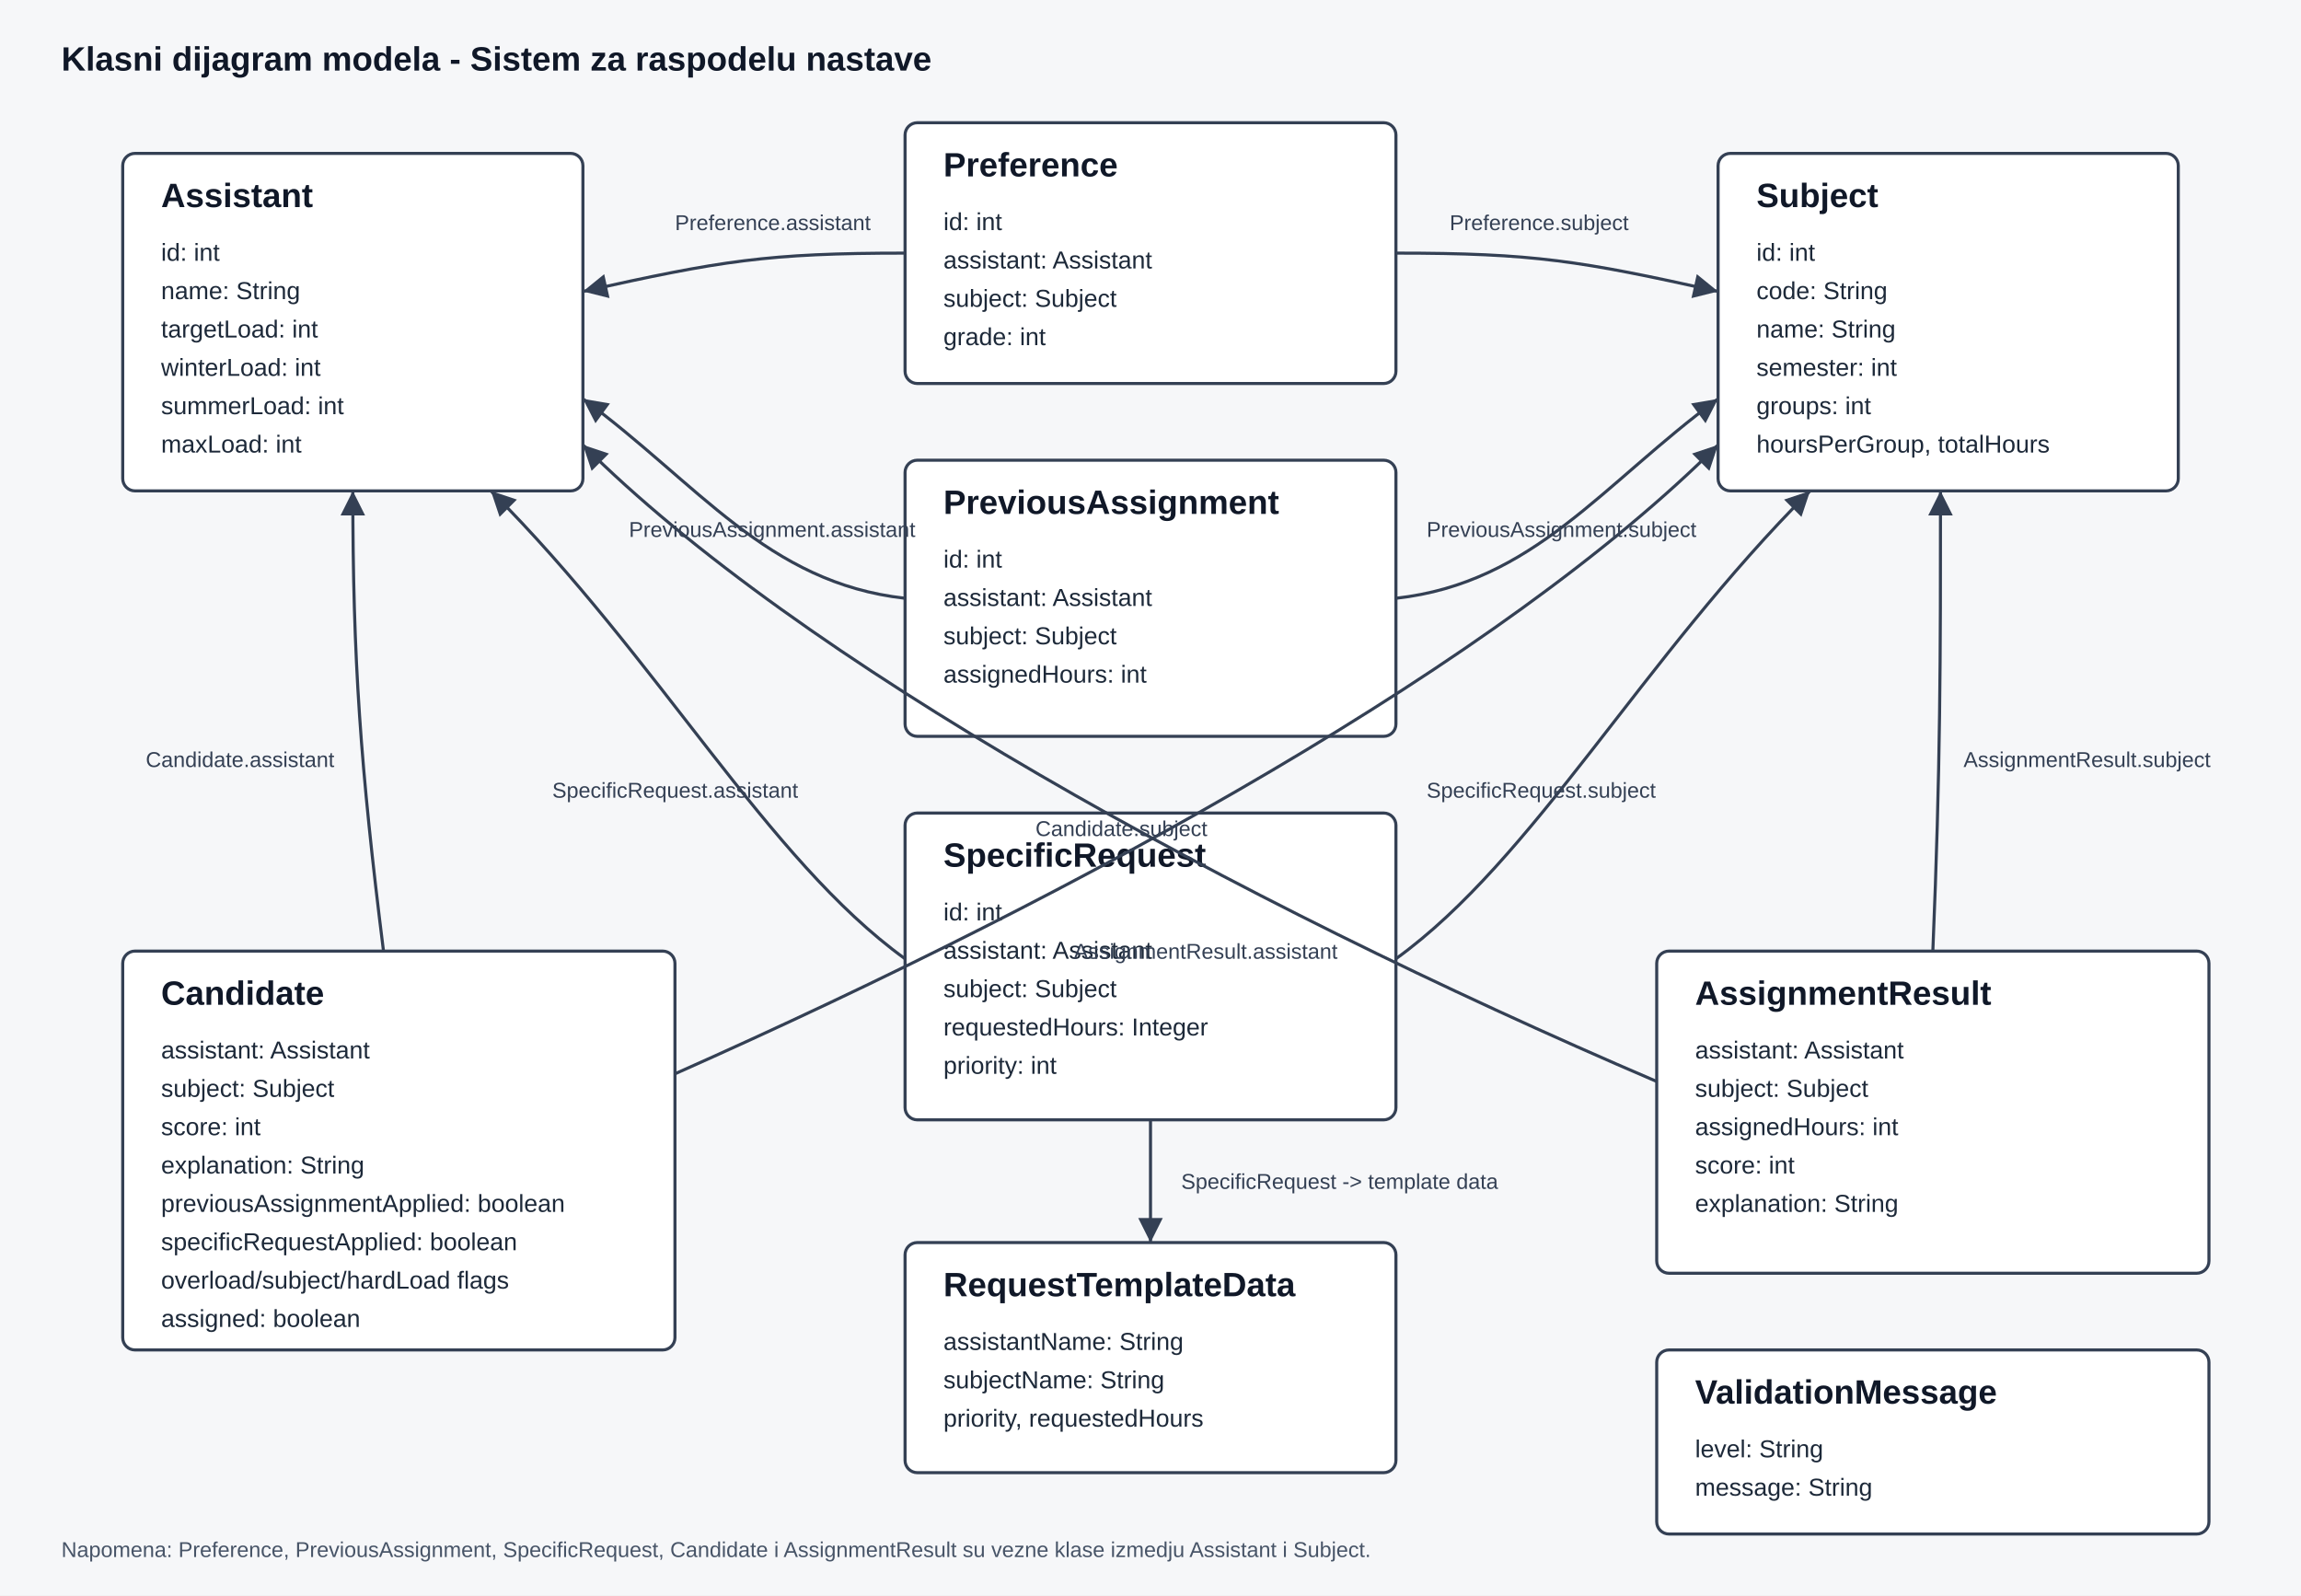
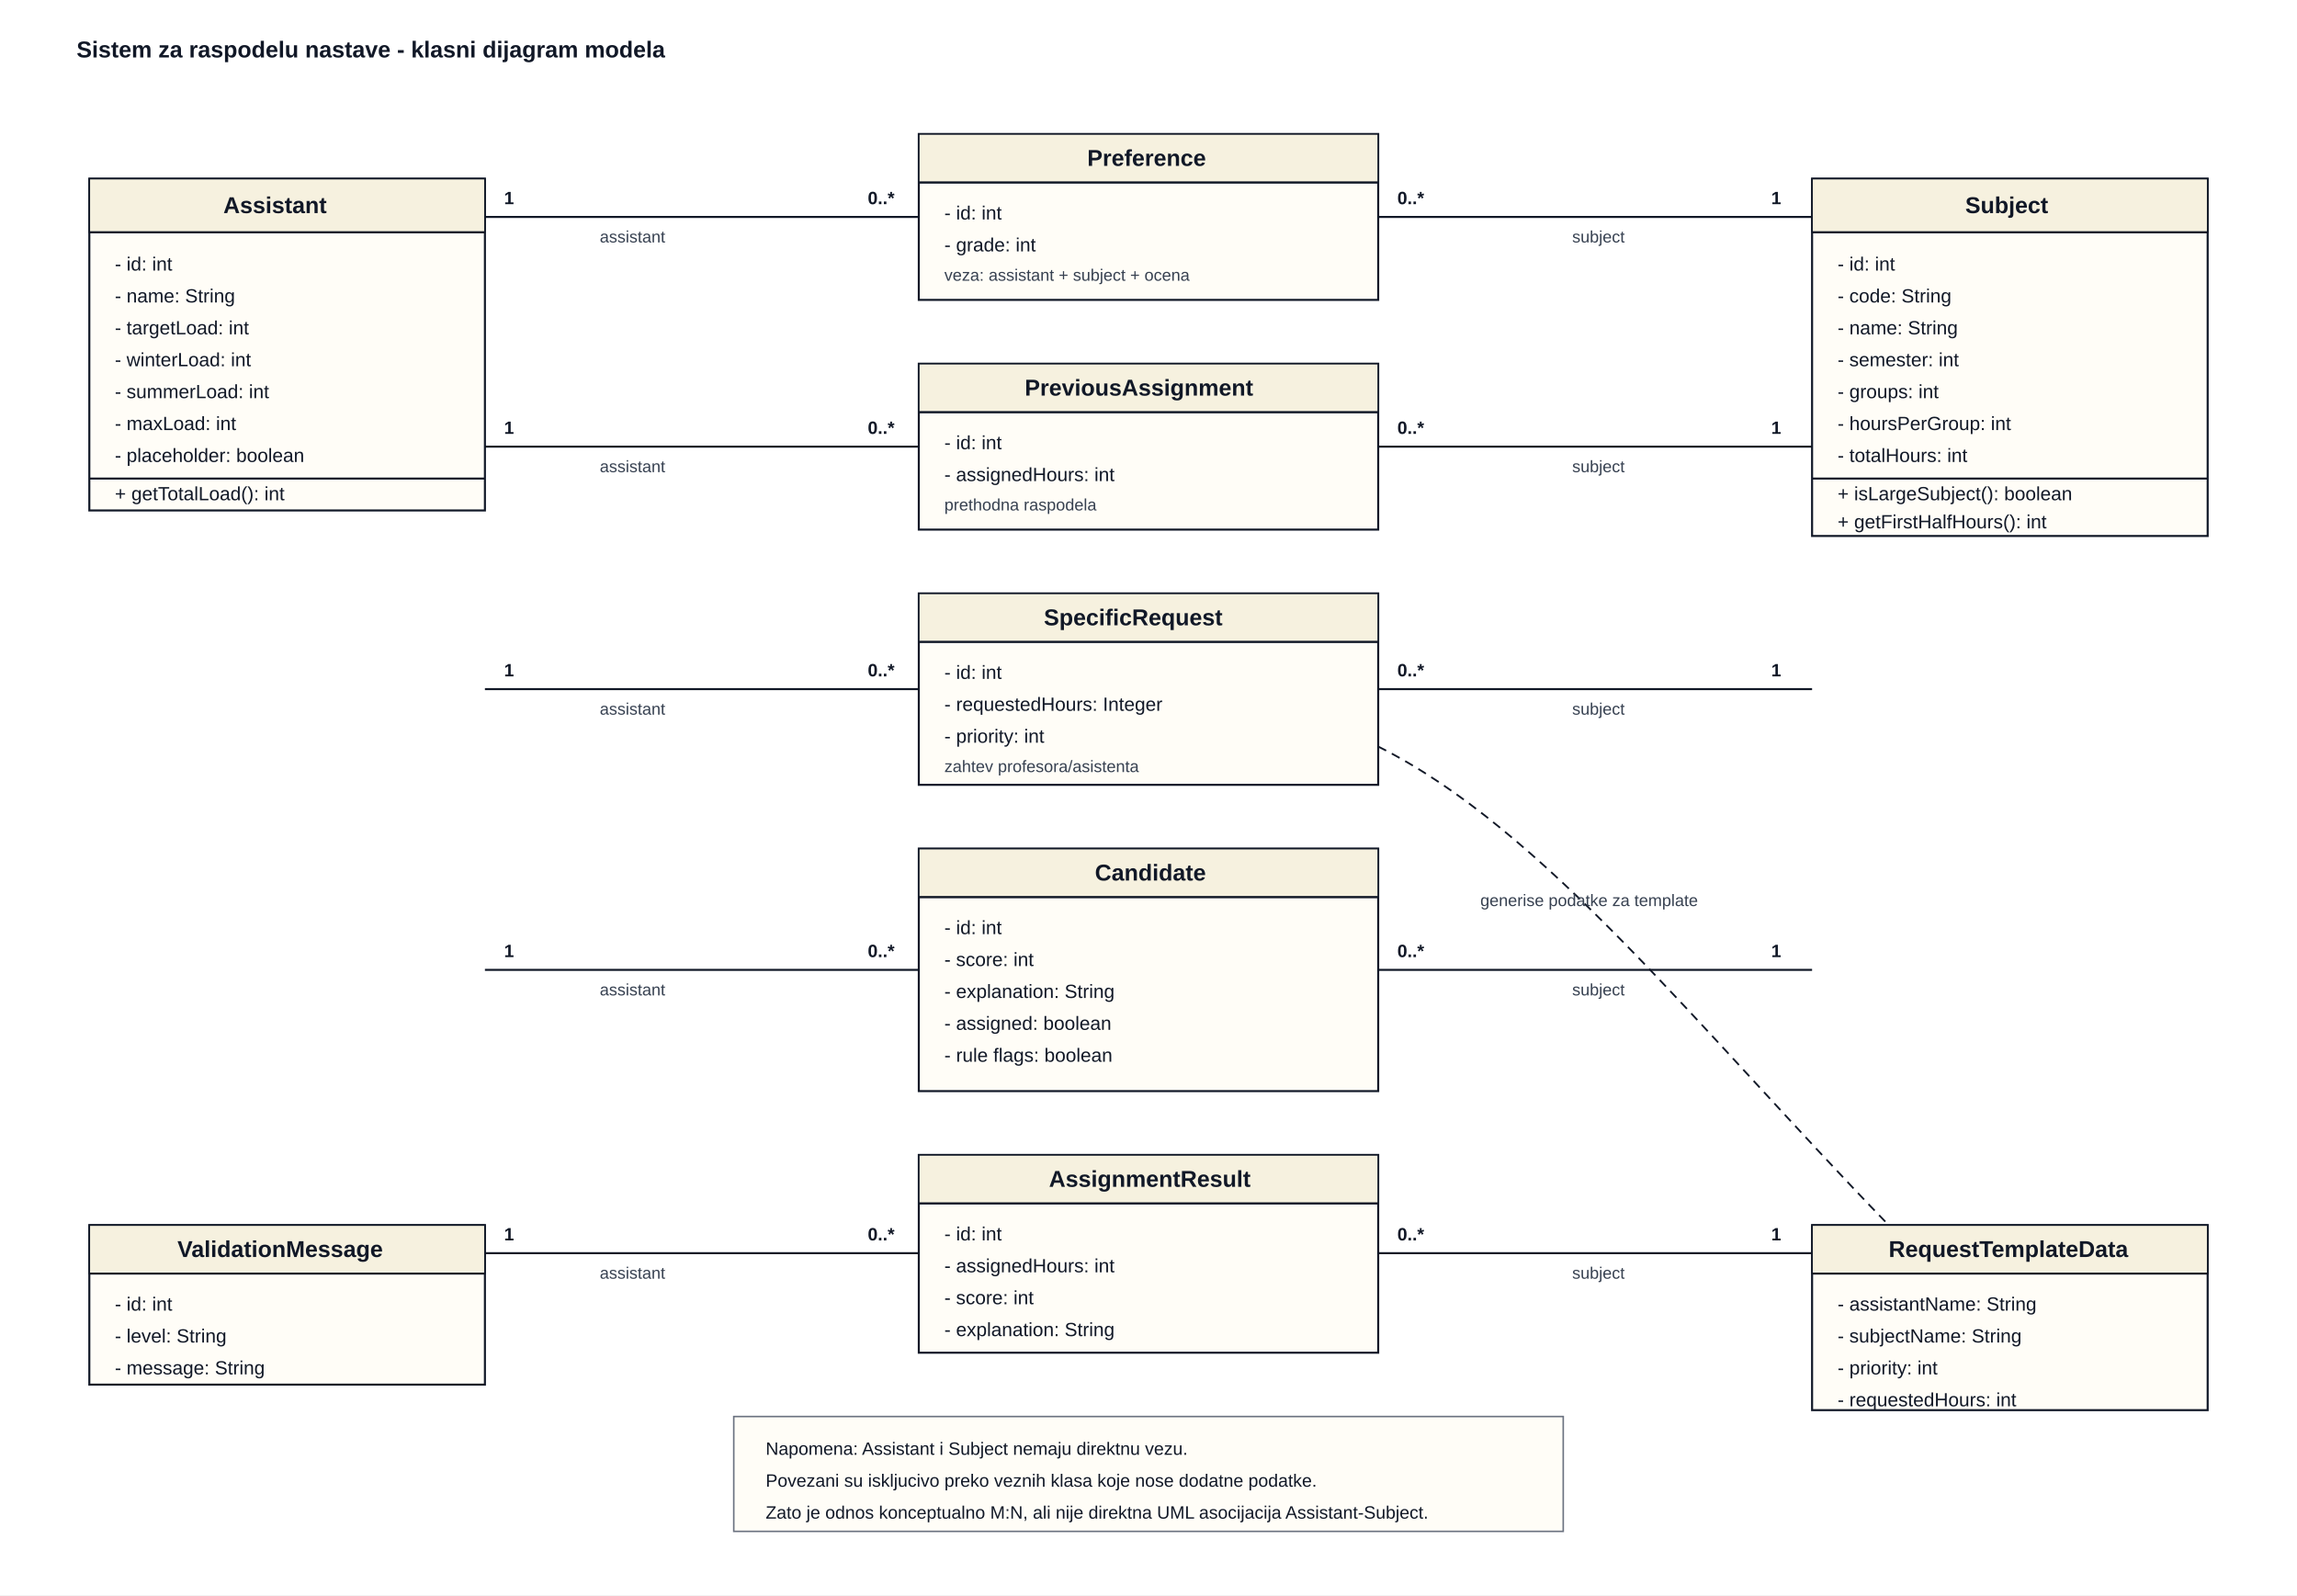
- <svg xmlns="http://www.w3.org/2000/svg" width="1500" height="1040" viewBox="0 0 1500 1040">
+ <svg xmlns="http://www.w3.org/2000/svg" width="1800" height="1250" viewBox="0 0 1800 1250">
  <defs>
-     <marker id="arrow" markerWidth="12" markerHeight="12" refX="10" refY="6" orient="auto" markerUnits="strokeWidth">
-       <path d="M2,2 L10,6 L2,10 Z" fill="#344054" />
-     </marker>
    <style>
-       .bg { fill: #f6f7f9; }
-       .box { fill: #ffffff; stroke: #344054; stroke-width: 2; rx: 8; }
-       .title { font: 700 22px Arial, sans-serif; fill: #101828; }
-       .text { font: 16px Arial, sans-serif; fill: #1d2939; }
-       .small { font: 14px Arial, sans-serif; fill: #475467; }
-       .line { stroke: #344054; stroke-width: 2; fill: none; marker-end: url(#arrow); }
-       .label { font: 14px Arial, sans-serif; fill: #344054; }
+       .canvas { fill: #ffffff; }
+       .classBox { fill: #fffdf7; stroke: #111827; stroke-width: 1.6; }
+       .header { fill: #f6f1df; stroke: #111827; stroke-width: 1.2; }
+       .title { font: 700 18px Arial, sans-serif; fill: #111827; }
+       .attr { font: 15px Arial, sans-serif; fill: #111827; }
+       .small { font: 13px Arial, sans-serif; fill: #374151; }
+       .line { stroke: #111827; stroke-width: 1.6; fill: none; }
+       .dash { stroke: #111827; stroke-width: 1.4; fill: none; stroke-dasharray: 7 5; }
+       .mult { font: 700 14px Arial, sans-serif; fill: #111827; }
+       .role { font: 13px Arial, sans-serif; fill: #374151; }
+       .noteBox { fill: #fffdf7; stroke: #6b7280; stroke-width: 1.2; }
+       .noteText { font: 14px Arial, sans-serif; fill: #111827; }
    </style>
  </defs>
-   <rect class="bg" x="0" y="0" width="1500" height="1040" />
-   <text class="title" x="40" y="46">Klasni dijagram modela - Sistem za raspodelu nastave</text>
-   <rect class="box" x="80" y="100" width="300" height="220" />
-   <text class="title" x="105" y="135">Assistant</text>
-   <text class="text" x="105" y="170">id: int</text>
-   <text class="text" x="105" y="195">name: String</text>
-   <text class="text" x="105" y="220">targetLoad: int</text>
-   <text class="text" x="105" y="245">winterLoad: int</text>
-   <text class="text" x="105" y="270">summerLoad: int</text>
-   <text class="text" x="105" y="295">maxLoad: int</text>
-   <rect class="box" x="1120" y="100" width="300" height="220" />
-   <text class="title" x="1145" y="135">Subject</text>
-   <text class="text" x="1145" y="170">id: int</text>
-   <text class="text" x="1145" y="195">code: String</text>
-   <text class="text" x="1145" y="220">name: String</text>
-   <text class="text" x="1145" y="245">semester: int</text>
-   <text class="text" x="1145" y="270">groups: int</text>
-   <text class="text" x="1145" y="295">hoursPerGroup, totalHours</text>
-   <rect class="box" x="590" y="80" width="320" height="170" />
-   <text class="title" x="615" y="115">Preference</text>
-   <text class="text" x="615" y="150">id: int</text>
-   <text class="text" x="615" y="175">assistant: Assistant</text>
-   <text class="text" x="615" y="200">subject: Subject</text>
-   <text class="text" x="615" y="225">grade: int</text>
-   <rect class="box" x="590" y="300" width="320" height="180" />
-   <text class="title" x="615" y="335">PreviousAssignment</text>
-   <text class="text" x="615" y="370">id: int</text>
-   <text class="text" x="615" y="395">assistant: Assistant</text>
-   <text class="text" x="615" y="420">subject: Subject</text>
-   <text class="text" x="615" y="445">assignedHours: int</text>
-   <rect class="box" x="590" y="530" width="320" height="200" />
-   <text class="title" x="615" y="565">SpecificRequest</text>
-   <text class="text" x="615" y="600">id: int</text>
-   <text class="text" x="615" y="625">assistant: Assistant</text>
-   <text class="text" x="615" y="650">subject: Subject</text>
-   <text class="text" x="615" y="675">requestedHours: Integer</text>
-   <text class="text" x="615" y="700">priority: int</text>
-   <rect class="box" x="80" y="620" width="360" height="260" />
-   <text class="title" x="105" y="655">Candidate</text>
-   <text class="text" x="105" y="690">assistant: Assistant</text>
-   <text class="text" x="105" y="715">subject: Subject</text>
-   <text class="text" x="105" y="740">score: int</text>
-   <text class="text" x="105" y="765">explanation: String</text>
-   <text class="text" x="105" y="790">previousAssignmentApplied: boolean</text>
-   <text class="text" x="105" y="815">specificRequestApplied: boolean</text>
-   <text class="text" x="105" y="840">overload/subject/hardLoad flags</text>
-   <text class="text" x="105" y="865">assigned: boolean</text>
-   <rect class="box" x="1080" y="620" width="360" height="210" />
-   <text class="title" x="1105" y="655">AssignmentResult</text>
-   <text class="text" x="1105" y="690">assistant: Assistant</text>
-   <text class="text" x="1105" y="715">subject: Subject</text>
-   <text class="text" x="1105" y="740">assignedHours: int</text>
-   <text class="text" x="1105" y="765">score: int</text>
-   <text class="text" x="1105" y="790">explanation: String</text>
-   <rect class="box" x="590" y="810" width="320" height="150" />
-   <text class="title" x="615" y="845">RequestTemplateData</text>
-   <text class="text" x="615" y="880">assistantName: String</text>
-   <text class="text" x="615" y="905">subjectName: String</text>
-   <text class="text" x="615" y="930">priority, requestedHours</text>
-   <rect class="box" x="1080" y="880" width="360" height="120" />
-   <text class="title" x="1105" y="915">ValidationMessage</text>
-   <text class="text" x="1105" y="950">level: String</text>
-   <text class="text" x="1105" y="975">message: String</text>
-   <path class="line" d="M590 165 C500 165, 470 170, 380 190" />
-   <text class="label" x="440" y="150">Preference.assistant</text>
-   <path class="line" d="M910 165 C1000 165, 1030 170, 1120 190" />
-   <text class="label" x="945" y="150">Preference.subject</text>
-   <path class="line" d="M590 390 C500 380, 455 315, 380 260" />
-   <text class="label" x="410" y="350">PreviousAssignment.assistant</text>
-   <path class="line" d="M910 390 C1000 380, 1045 315, 1120 260" />
-   <text class="label" x="930" y="350">PreviousAssignment.subject</text>
-   <path class="line" d="M590 625 C500 560, 430 430, 320 320" />
-   <text class="label" x="360" y="520">SpecificRequest.assistant</text>
-   <path class="line" d="M910 625 C1000 560, 1070 430, 1180 320" />
-   <text class="label" x="930" y="520">SpecificRequest.subject</text>
-   <path class="line" d="M250 620 C235 500, 230 430, 230 320" />
-   <text class="label" x="95" y="500">Candidate.assistant</text>
-   <path class="line" d="M440 700 C710 580, 980 430, 1120 290" />
-   <text class="label" x="675" y="545">Candidate.subject</text>
-   <path class="line" d="M1080 705 C800 585, 520 430, 380 290" />
-   <text class="label" x="700" y="625">AssignmentResult.assistant</text>
-   <path class="line" d="M1260 620 C1265 500, 1265 430, 1265 320" />
-   <text class="label" x="1280" y="500">AssignmentResult.subject</text>
-   <path class="line" d="M750 730 L750 810" />
-   <text class="label" x="770" y="775">SpecificRequest -&gt; template data</text>
-   <text class="small" x="40" y="1015">Napomena: Preference, PreviousAssignment, SpecificRequest, Candidate i AssignmentResult su vezne klase izmedju Assistant i Subject.</text>
+   <rect class="canvas" width="1800" height="1250" />
+   <text class="title" x="60" y="45">Sistem za raspodelu nastave - klasni dijagram modela</text>
+   <rect class="classBox" x="70" y="140" width="310" height="260" />
+   <rect class="header" x="70" y="140" width="310" height="42" />
+   <text class="title" x="175" y="167">Assistant</text>
+   <line class="line" x1="70" y1="182" x2="380" y2="182" />
+   <text class="attr" x="90" y="212">- id: int</text>
+   <text class="attr" x="90" y="237">- name: String</text>
+   <text class="attr" x="90" y="262">- targetLoad: int</text>
+   <text class="attr" x="90" y="287">- winterLoad: int</text>
+   <text class="attr" x="90" y="312">- summerLoad: int</text>
+   <text class="attr" x="90" y="337">- maxLoad: int</text>
+   <text class="attr" x="90" y="362">- placeholder: boolean</text>
+   <line class="line" x1="70" y1="375" x2="380" y2="375" />
+   <text class="attr" x="90" y="392">+ getTotalLoad(): int</text>
+   <rect class="classBox" x="1420" y="140" width="310" height="280" />
+   <rect class="header" x="1420" y="140" width="310" height="42" />
+   <text class="title" x="1540" y="167">Subject</text>
+   <line class="line" x1="1420" y1="182" x2="1730" y2="182" />
+   <text class="attr" x="1440" y="212">- id: int</text>
+   <text class="attr" x="1440" y="237">- code: String</text>
+   <text class="attr" x="1440" y="262">- name: String</text>
+   <text class="attr" x="1440" y="287">- semester: int</text>
+   <text class="attr" x="1440" y="312">- groups: int</text>
+   <text class="attr" x="1440" y="337">- hoursPerGroup: int</text>
+   <text class="attr" x="1440" y="362">- totalHours: int</text>
+   <line class="line" x1="1420" y1="375" x2="1730" y2="375" />
+   <text class="attr" x="1440" y="392">+ isLargeSubject(): boolean</text>
+   <text class="attr" x="1440" y="414">+ getFirstHalfHours(): int</text>
+   <rect class="classBox" x="720" y="105" width="360" height="130" />
+   <rect class="header" x="720" y="105" width="360" height="38" />
+   <text class="title" x="852" y="130">Preference</text>
+   <line class="line" x1="720" y1="143" x2="1080" y2="143" />
+   <text class="attr" x="740" y="172">- id: int</text>
+   <text class="attr" x="740" y="197">- grade: int</text>
+   <text class="small" x="740" y="220">veza: assistant + subject + ocena</text>
+   <rect class="classBox" x="720" y="285" width="360" height="130" />
+   <rect class="header" x="720" y="285" width="360" height="38" />
+   <text class="title" x="803" y="310">PreviousAssignment</text>
+   <line class="line" x1="720" y1="323" x2="1080" y2="323" />
+   <text class="attr" x="740" y="352">- id: int</text>
+   <text class="attr" x="740" y="377">- assignedHours: int</text>
+   <text class="small" x="740" y="400">prethodna raspodela</text>
+   <rect class="classBox" x="720" y="465" width="360" height="150" />
+   <rect class="header" x="720" y="465" width="360" height="38" />
+   <text class="title" x="818" y="490">SpecificRequest</text>
+   <line class="line" x1="720" y1="503" x2="1080" y2="503" />
+   <text class="attr" x="740" y="532">- id: int</text>
+   <text class="attr" x="740" y="557">- requestedHours: Integer</text>
+   <text class="attr" x="740" y="582">- priority: int</text>
+   <text class="small" x="740" y="605">zahtev profesora/asistenta</text>
+   <rect class="classBox" x="720" y="665" width="360" height="190" />
+   <rect class="header" x="720" y="665" width="360" height="38" />
+   <text class="title" x="858" y="690">Candidate</text>
+   <line class="line" x1="720" y1="703" x2="1080" y2="703" />
+   <text class="attr" x="740" y="732">- id: int</text>
+   <text class="attr" x="740" y="757">- score: int</text>
+   <text class="attr" x="740" y="782">- explanation: String</text>
+   <text class="attr" x="740" y="807">- assigned: boolean</text>
+   <text class="attr" x="740" y="832">- rule flags: boolean</text>
+   <rect class="classBox" x="720" y="905" width="360" height="155" />
+   <rect class="header" x="720" y="905" width="360" height="38" />
+   <text class="title" x="822" y="930">AssignmentResult</text>
+   <line class="line" x1="720" y1="943" x2="1080" y2="943" />
+   <text class="attr" x="740" y="972">- id: int</text>
+   <text class="attr" x="740" y="997">- assignedHours: int</text>
+   <text class="attr" x="740" y="1022">- score: int</text>
+   <text class="attr" x="740" y="1047">- explanation: String</text>
+   <rect class="classBox" x="70" y="960" width="310" height="125" />
+   <rect class="header" x="70" y="960" width="310" height="38" />
+   <text class="title" x="139" y="985">ValidationMessage</text>
+   <line class="line" x1="70" y1="998" x2="380" y2="998" />
+   <text class="attr" x="90" y="1027">- id: int</text>
+   <text class="attr" x="90" y="1052">- level: String</text>
+   <text class="attr" x="90" y="1077">- message: String</text>
+   <rect class="classBox" x="1420" y="960" width="310" height="145" />
+   <rect class="header" x="1420" y="960" width="310" height="38" />
+   <text class="title" x="1480" y="985">RequestTemplateData</text>
+   <line class="line" x1="1420" y1="998" x2="1730" y2="998" />
+   <text class="attr" x="1440" y="1027">- assistantName: String</text>
+   <text class="attr" x="1440" y="1052">- subjectName: String</text>
+   <text class="attr" x="1440" y="1077">- priority: int</text>
+   <text class="attr" x="1440" y="1102">- requestedHours: int</text>
+   <path class="line" d="M380 170 H720" />
+   <text class="mult" x="395" y="160">1</text>
+   <text class="mult" x="680" y="160">0..*</text>
+   <text class="role" x="470" y="190">assistant</text>
+   <path class="line" d="M380 350 H720" />
+   <text class="mult" x="395" y="340">1</text>
+   <text class="mult" x="680" y="340">0..*</text>
+   <text class="role" x="470" y="370">assistant</text>
+   <path class="line" d="M380 540 H720" />
+   <text class="mult" x="395" y="530">1</text>
+   <text class="mult" x="680" y="530">0..*</text>
+   <text class="role" x="470" y="560">assistant</text>
+   <path class="line" d="M380 760 H720" />
+   <text class="mult" x="395" y="750">1</text>
+   <text class="mult" x="680" y="750">0..*</text>
+   <text class="role" x="470" y="780">assistant</text>
+   <path class="line" d="M380 982 H720" />
+   <text class="mult" x="395" y="972">1</text>
+   <text class="mult" x="680" y="972">0..*</text>
+   <text class="role" x="470" y="1002">assistant</text>
+   <path class="line" d="M1080 170 H1420" />
+   <text class="mult" x="1095" y="160">0..*</text>
+   <text class="mult" x="1388" y="160">1</text>
+   <text class="role" x="1232" y="190">subject</text>
+   <path class="line" d="M1080 350 H1420" />
+   <text class="mult" x="1095" y="340">0..*</text>
+   <text class="mult" x="1388" y="340">1</text>
+   <text class="role" x="1232" y="370">subject</text>
+   <path class="line" d="M1080 540 H1420" />
+   <text class="mult" x="1095" y="530">0..*</text>
+   <text class="mult" x="1388" y="530">1</text>
+   <text class="role" x="1232" y="560">subject</text>
+   <path class="line" d="M1080 760 H1420" />
+   <text class="mult" x="1095" y="750">0..*</text>
+   <text class="mult" x="1388" y="750">1</text>
+   <text class="role" x="1232" y="780">subject</text>
+   <path class="line" d="M1080 982 H1420" />
+   <text class="mult" x="1095" y="972">0..*</text>
+   <text class="mult" x="1388" y="972">1</text>
+   <text class="role" x="1232" y="1002">subject</text>
+   <path class="dash" d="M1080 585 C1210 650 1330 805 1480 960" />
+   <text class="role" x="1160" y="710">generise podatke za template</text>
+   <rect class="noteBox" x="575" y="1110" width="650" height="90" />
+   <text class="noteText" x="600" y="1140">Napomena: Assistant i Subject nemaju direktnu vezu.</text>
+   <text class="noteText" x="600" y="1165">Povezani su iskljucivo preko veznih klasa koje nose dodatne podatke.</text>
+   <text class="noteText" x="600" y="1190">Zato je odnos konceptualno M:N, ali nije direktna UML asocijacija Assistant-Subject.</text>
</svg>
